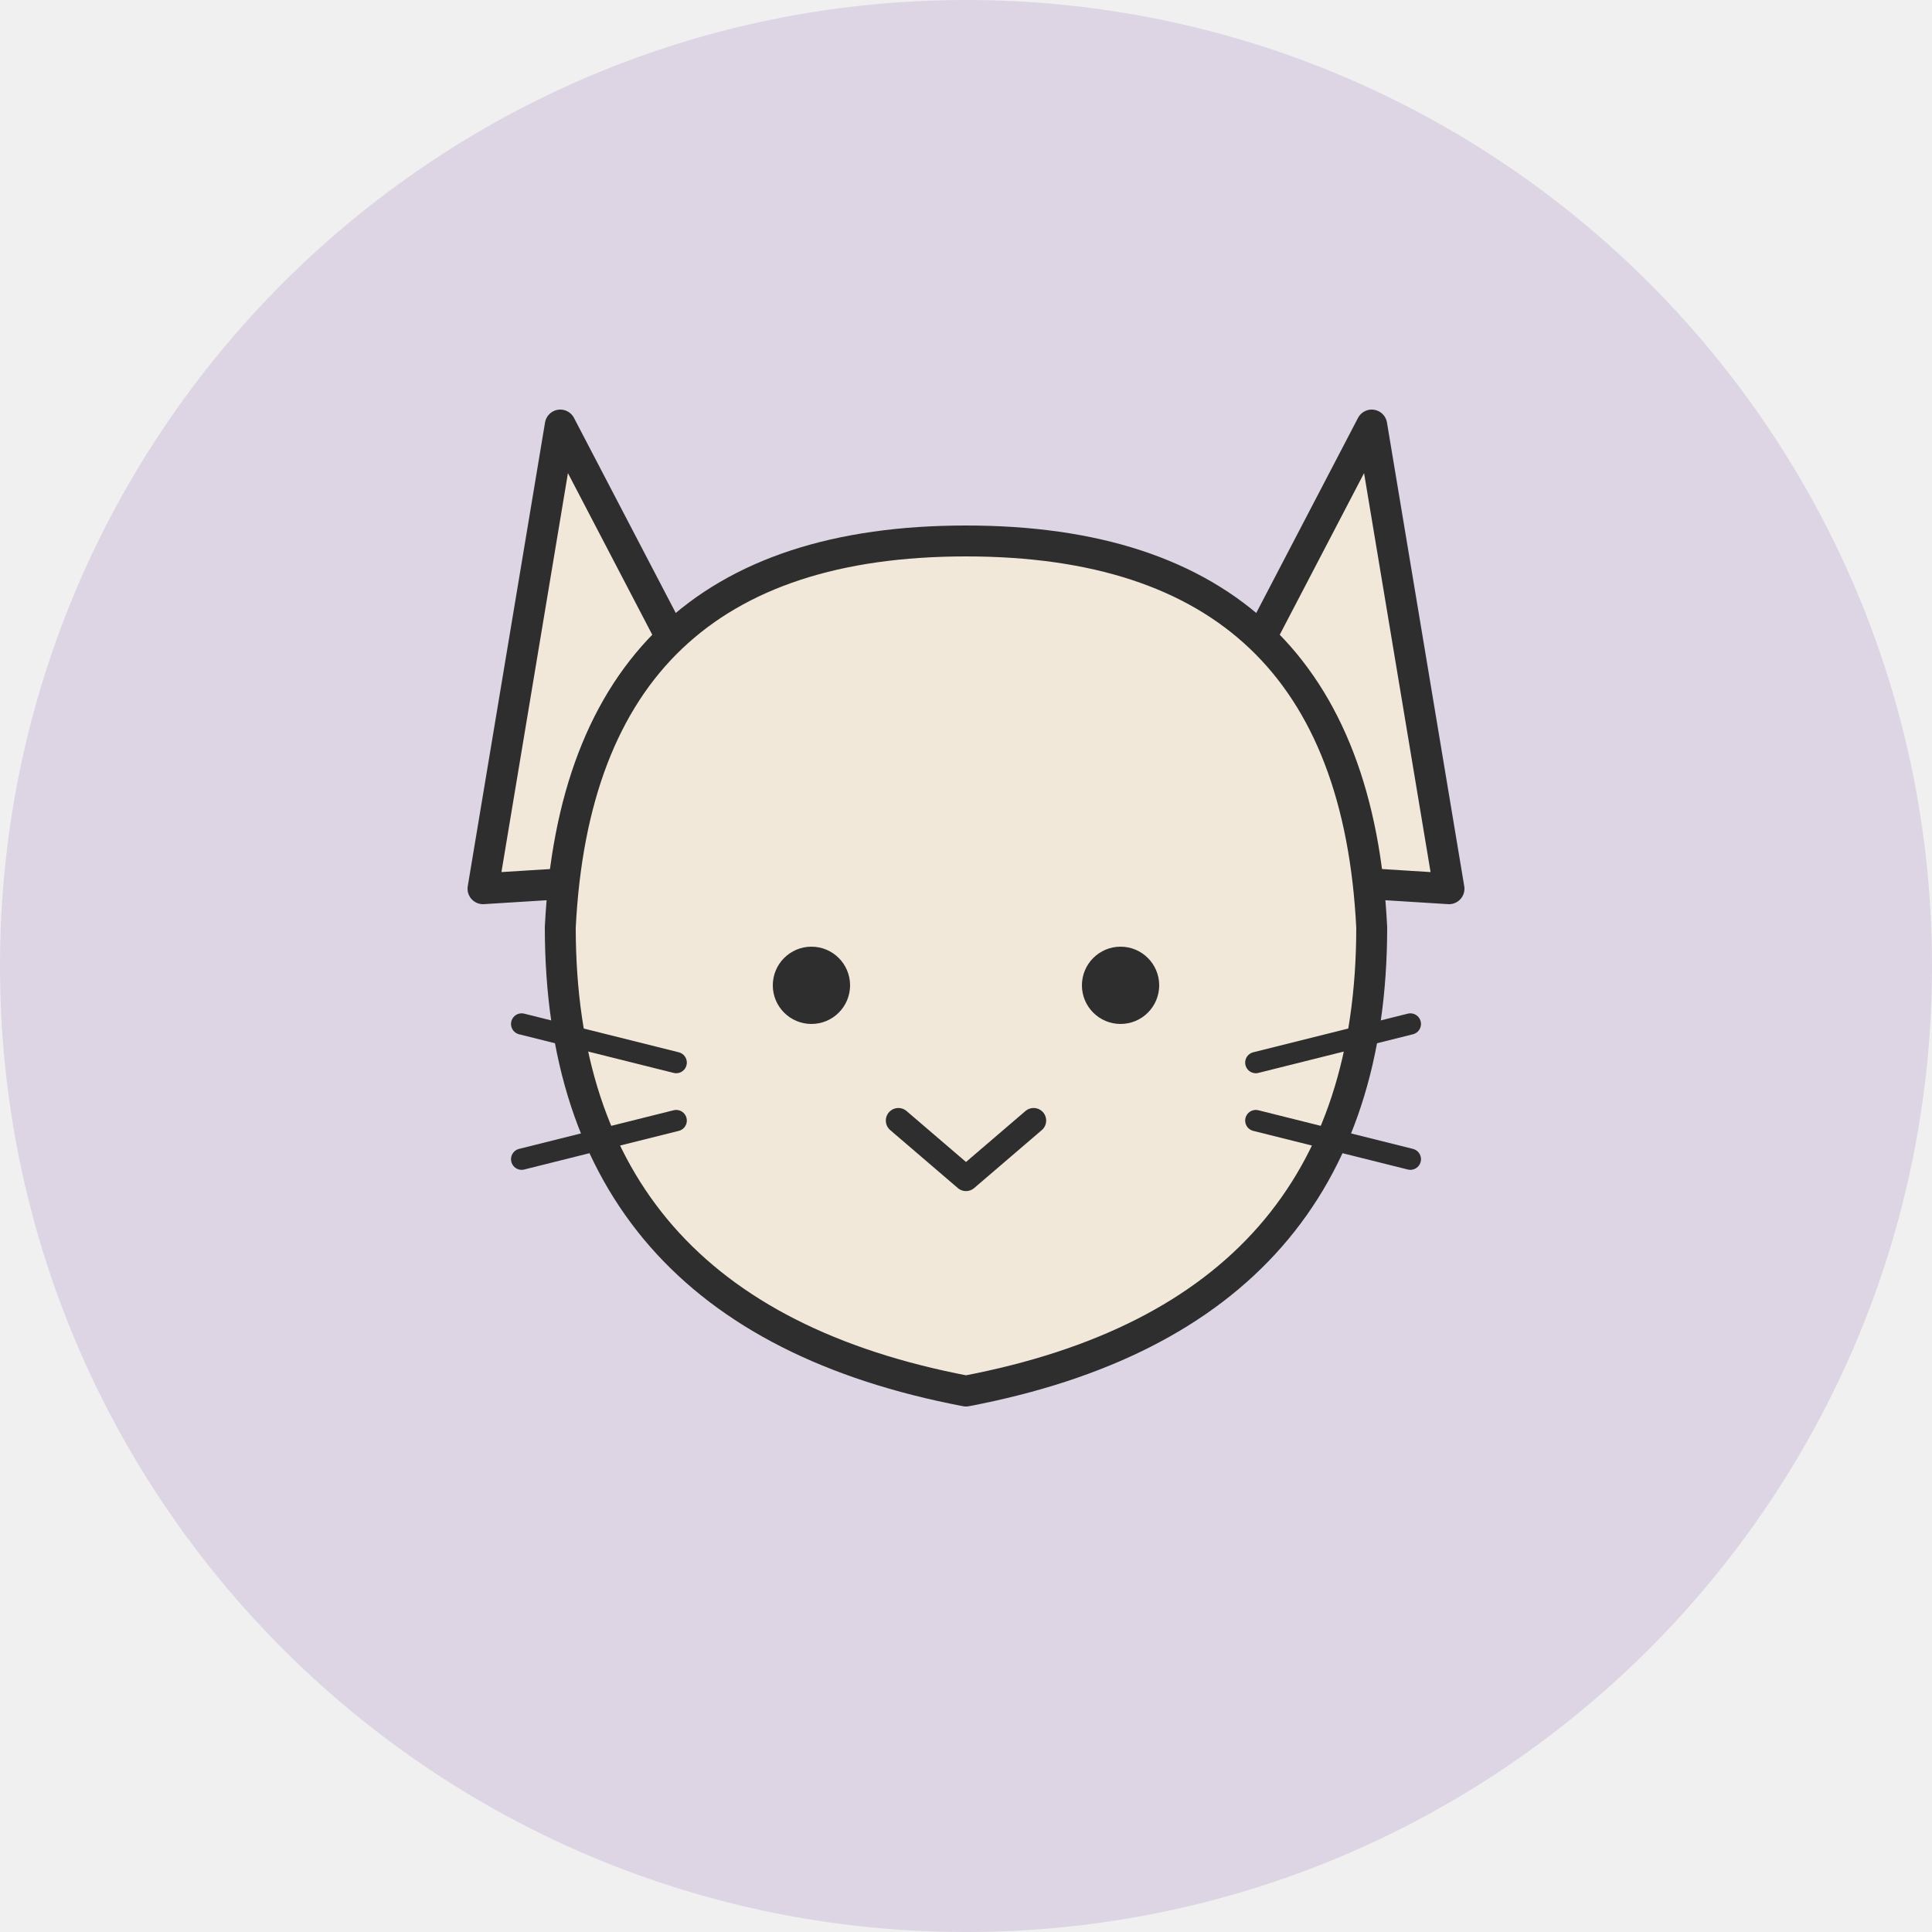
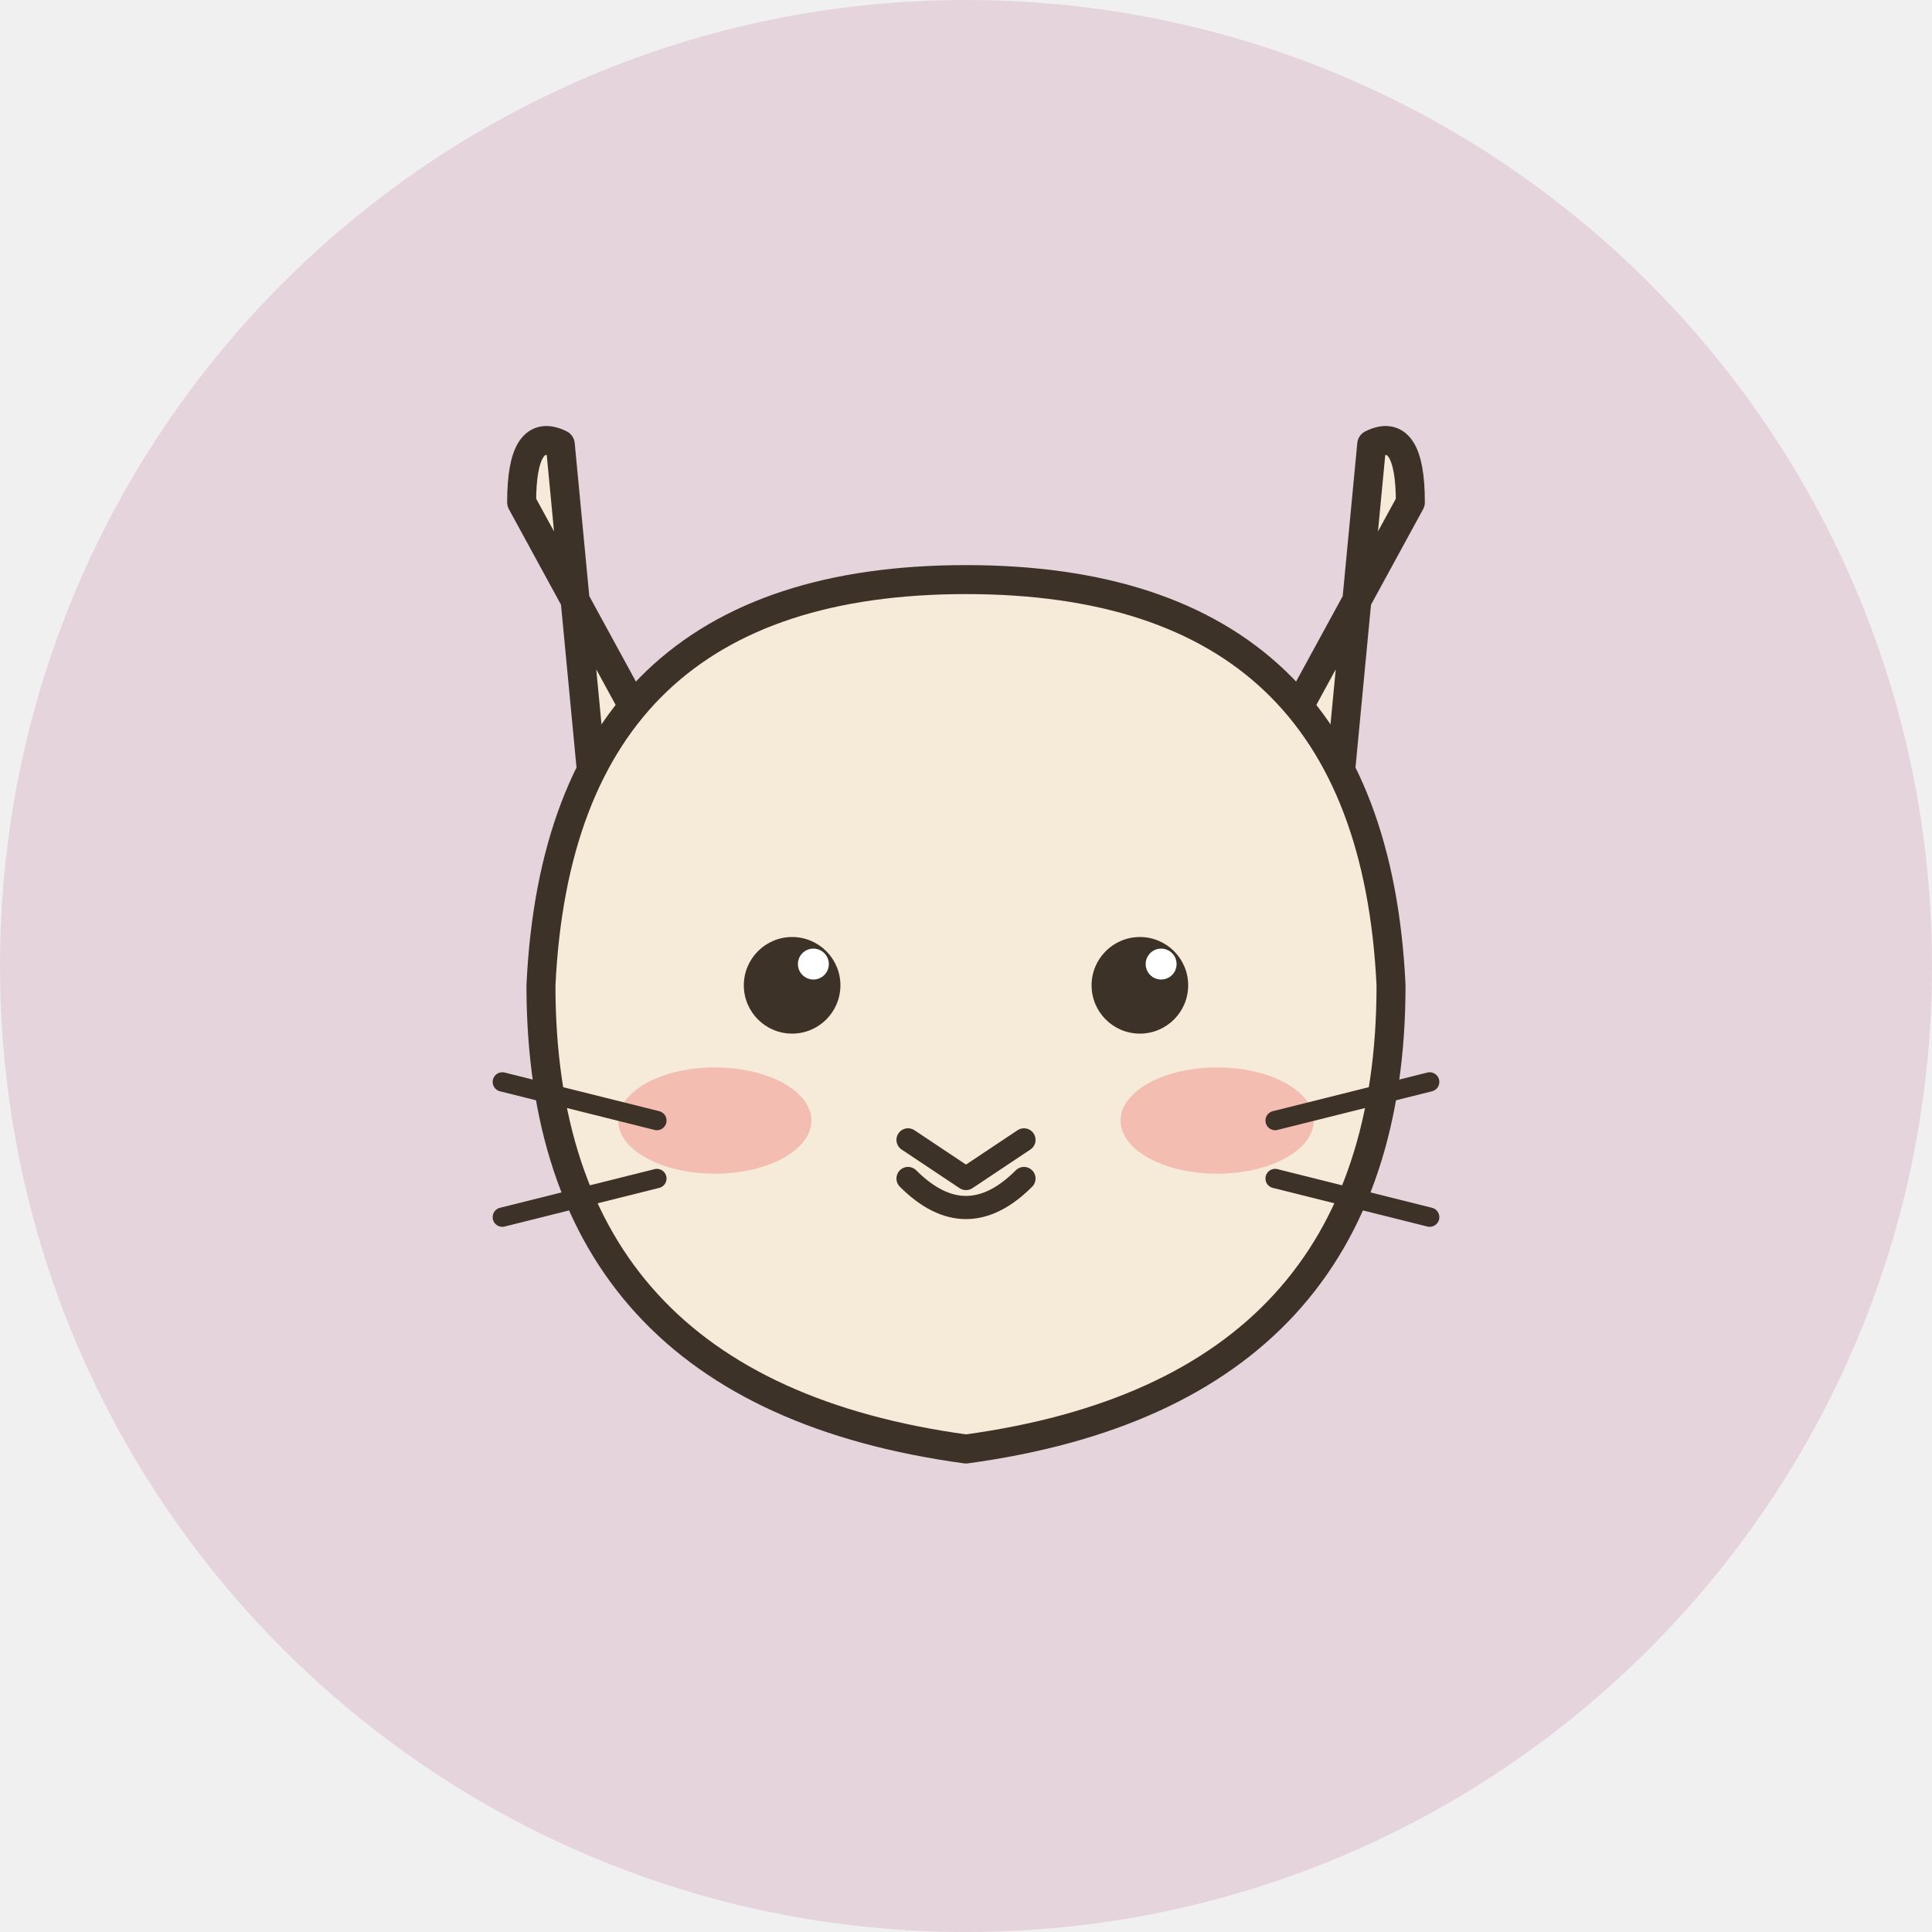
<svg xmlns="http://www.w3.org/2000/svg" viewBox="0 0 200 200" role="img" aria-label="Gato">
-   <circle cx="100" cy="100" r="100" fill="#DDD5E4" />
-   <g stroke="#2E2E2E" stroke-width="3.2" stroke-linejoin="round" stroke-linecap="round" fill="#F2E8D9">
-     <path d="M58 44 L82 90 L50 92 Z" />
-     <path d="M142 44 L150 92 L118 90 Z" />
-     <path d="M100 56 Q60 56 58 96 Q58 136 100 144 Q142 136 142 96 Q140 56 100 56 Z" />
+   <circle cx="100" cy="100" r="100" fill="#E6D4DC" />
+   <g stroke="#3D3228" stroke-width="3" stroke-linejoin="round" stroke-linecap="round" fill="#F6EBD8">
+     <path d="M58 46 Q54 44 54 52 L78 96 Q68 96 62 88 Z" />
+     <path d="M142 46 Q146 44 146 52 L122 96 Q132 96 138 88 Z" />
+     <path d="M100 60 Q58 60 56 102 Q56 144 100 150 Q144 144 144 102 Q142 60 100 60 Z" />
  </g>
-   <circle cx="84" cy="102" r="4" fill="#2E2E2E" />
-   <circle cx="116" cy="102" r="4" fill="#2E2E2E" />
-   <path d="M93 116 L100 122 L107 116" fill="none" stroke="#2E2E2E" stroke-width="2.6" stroke-linejoin="round" stroke-linecap="round" />
-   <g stroke="#2E2E2E" stroke-width="2.2" stroke-linecap="round" fill="none">
-     <path d="M70 110 L54 106" />
-     <path d="M70 116 L54 120" />
-     <path d="M130 110 L146 106" />
-     <path d="M130 116 L146 120" />
+   <g fill="#F2B5AC" opacity="0.85">
+     <ellipse cx="74" cy="116" rx="10" ry="5.5" />
+     <ellipse cx="126" cy="116" rx="10" ry="5.5" />
+   </g>
+   <g fill="#3D3228">
+     <circle cx="82" cy="102" r="5" />
+     <circle cx="118" cy="102" r="5" />
+   </g>
+   <g fill="#FFFFFF">
+     <circle cx="84.2" cy="99.8" r="1.6" />
+     <circle cx="120.2" cy="99.8" r="1.6" />
+   </g>
+   <path d="M94 118 L100 122 L106 118" fill="none" stroke="#3D3228" stroke-width="2.4" stroke-linejoin="round" stroke-linecap="round" />
+   <path d="M94 122 Q100 128 106 122" fill="none" stroke="#3D3228" stroke-width="2.4" stroke-linejoin="round" stroke-linecap="round" />
+   <g stroke="#3D3228" stroke-width="2" stroke-linecap="round" fill="none">
+     <path d="M68 116 L52 112" />
+     <path d="M68 122 L52 126" />
+     <path d="M132 116 L148 112" />
+     <path d="M132 122 L148 126" />
  </g>
</svg>
